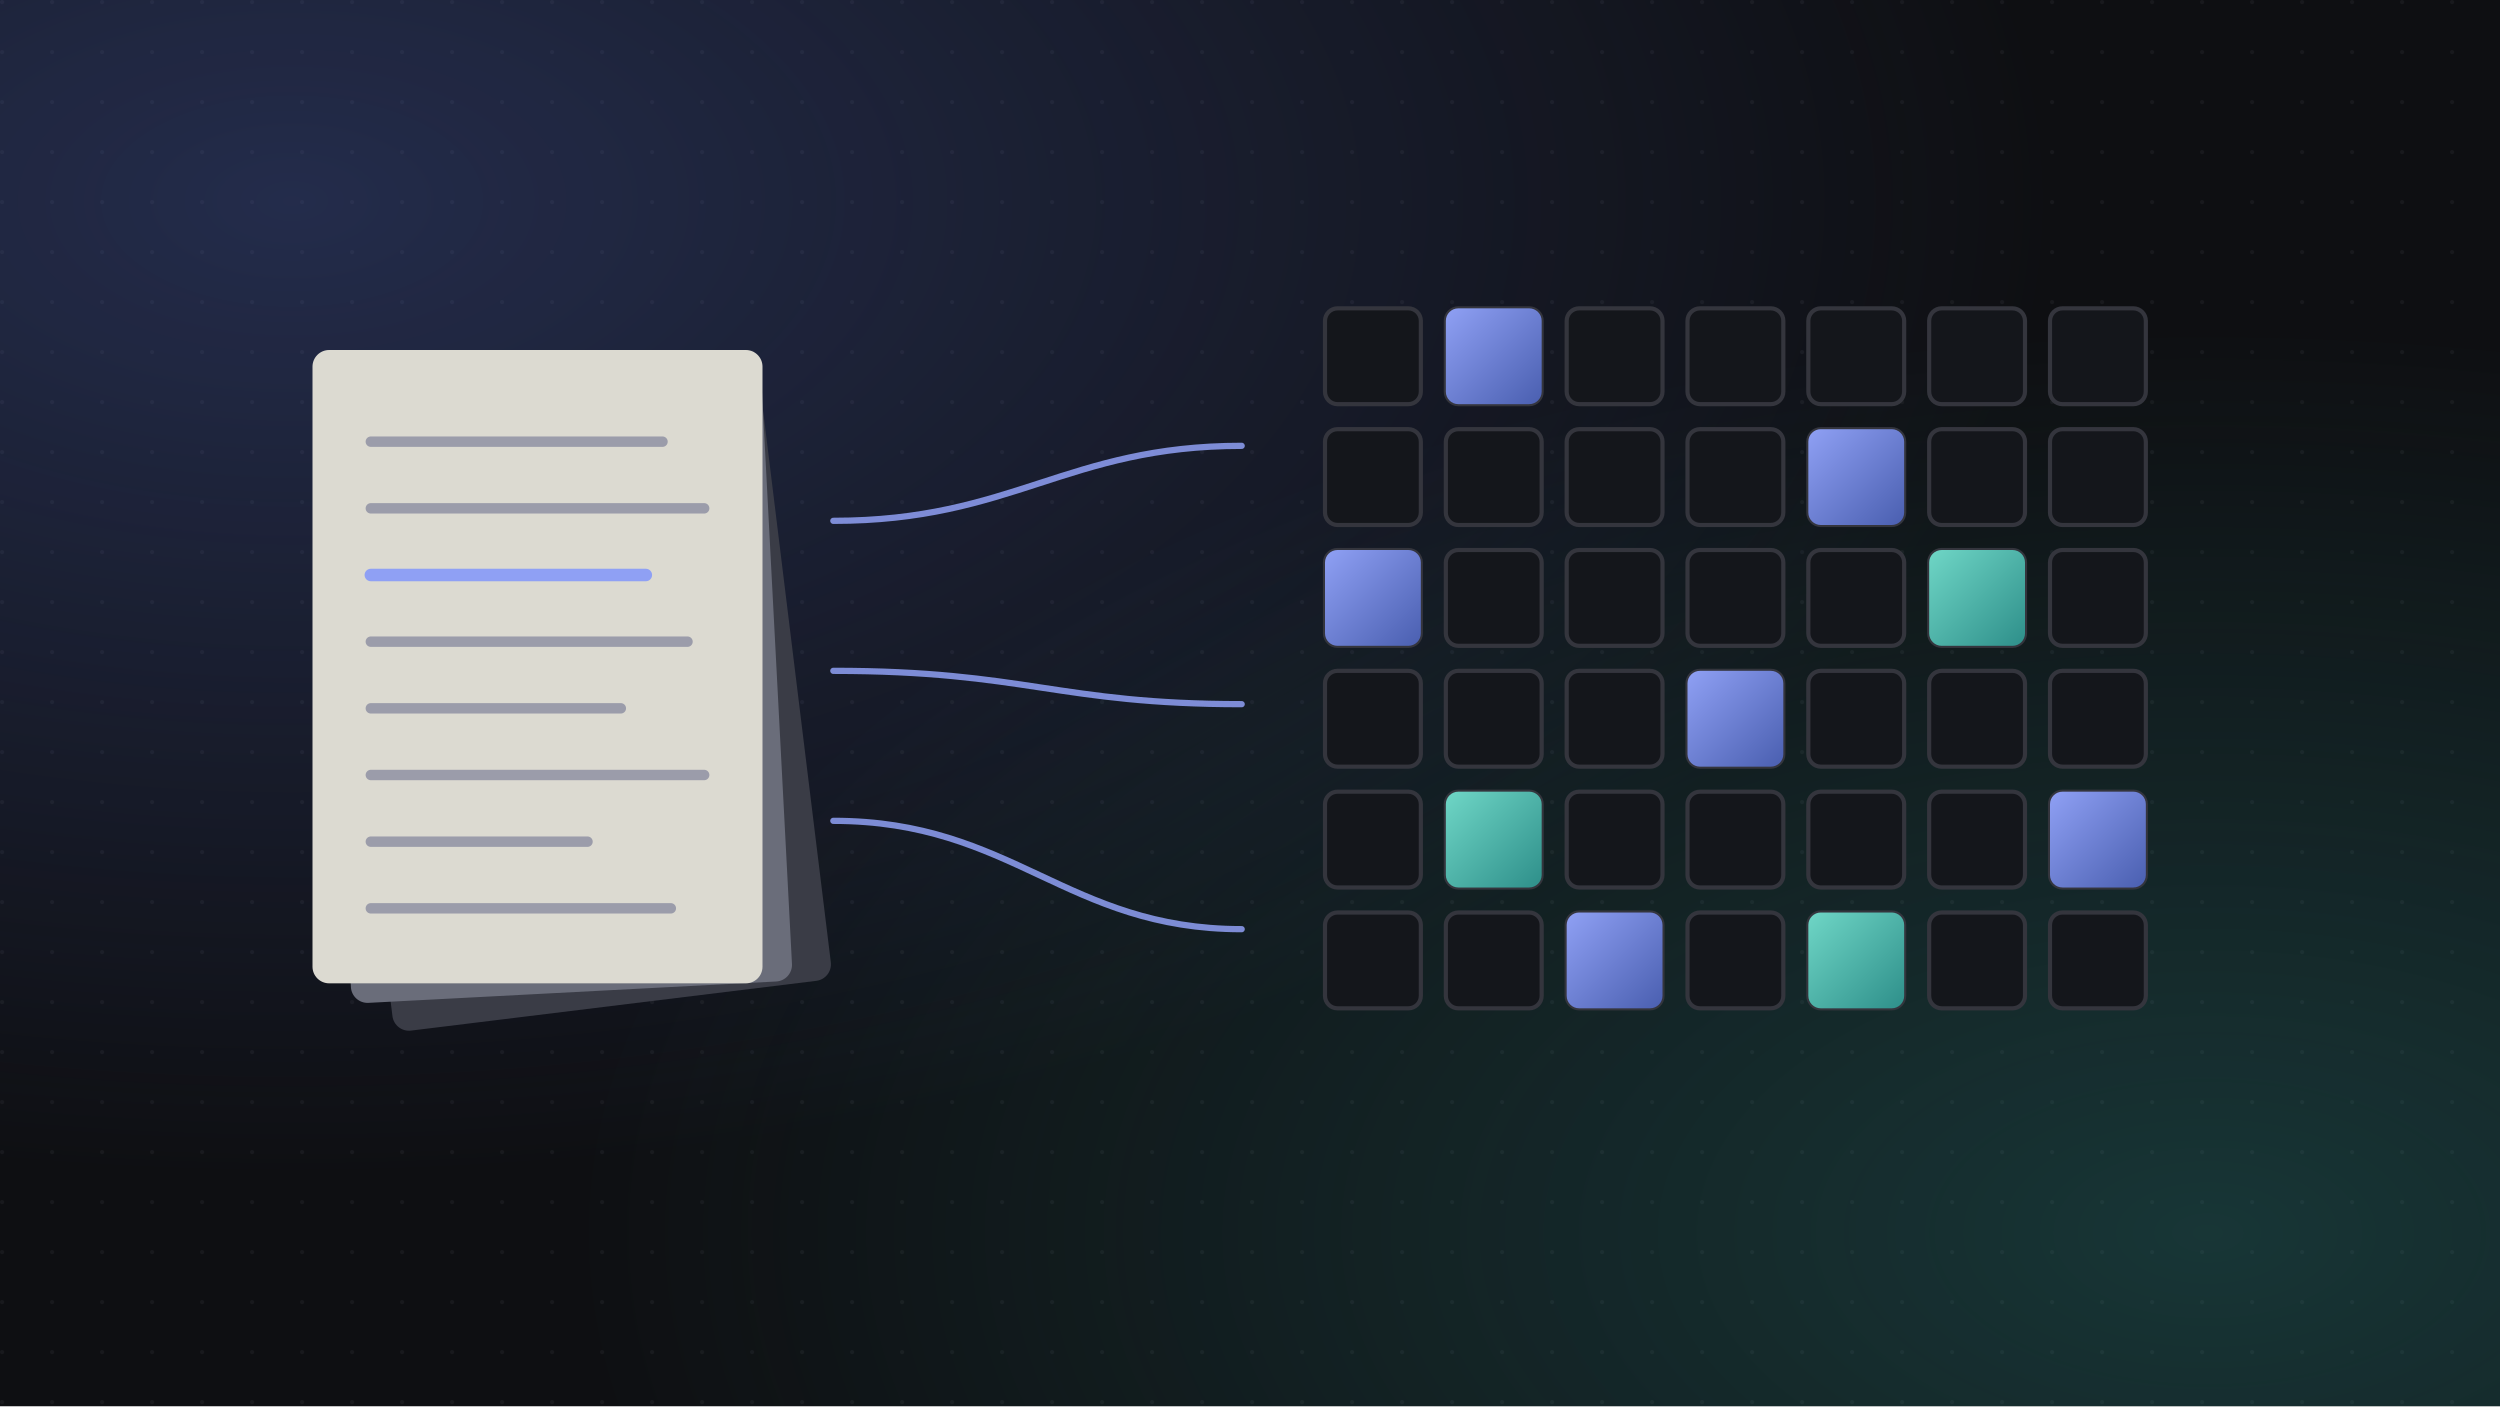
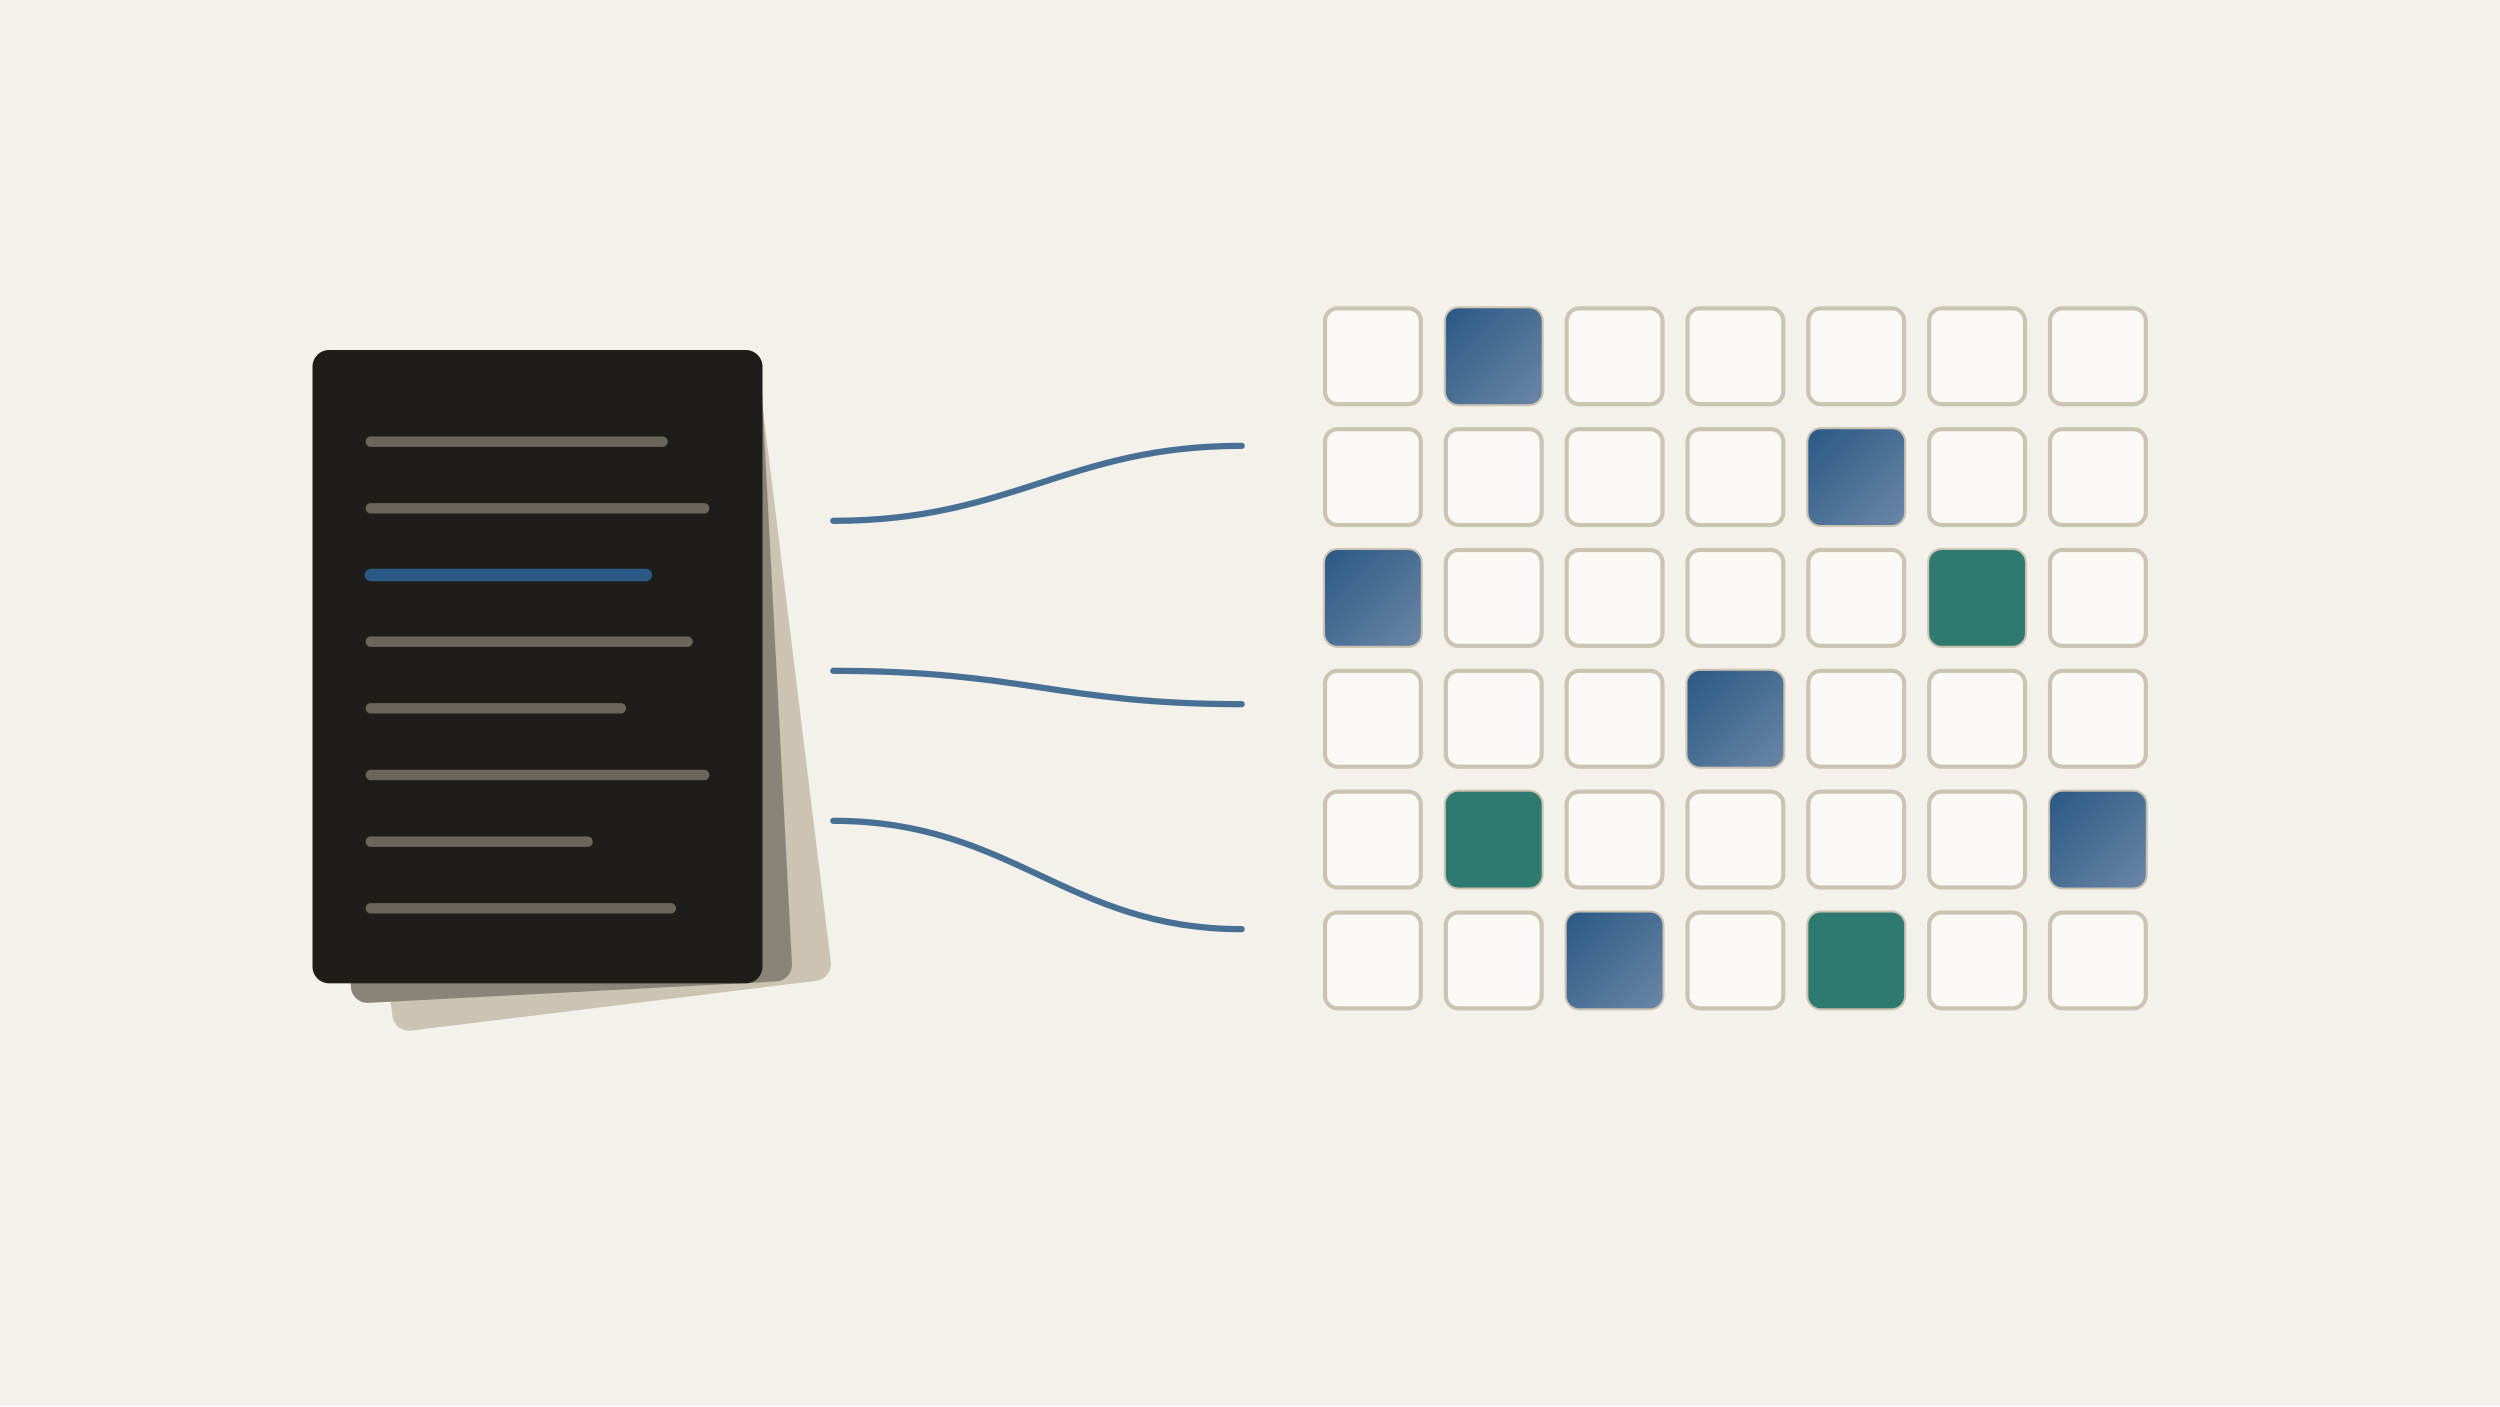
<svg xmlns="http://www.w3.org/2000/svg" viewBox="0 0 1200 675" width="1200" height="675" role="img" aria-label="A stack of ruled lecture notes feeding into a grid of model weights where only a scattered few cells are lit">
  <defs>
    <radialGradient id="ftGlowA" cx="12%" cy="14%" r="70%">
-       <stop offset="0%" stop-color="#4a5fb0" stop-opacity="0.36" />
-       <stop offset="100%" stop-color="#4a5fb0" stop-opacity="0" />
+       <stop offset="0%" stop-color="#6b86a6" stop-opacity="0.36" />
+       <stop offset="100%" stop-color="#6b86a6" stop-opacity="0" />
    </radialGradient>
    <radialGradient id="ftGlowB" cx="88%" cy="88%" r="65%">
-       <stop offset="0%" stop-color="#2e8f8a" stop-opacity="0.30" />
-       <stop offset="100%" stop-color="#2e8f8a" stop-opacity="0" />
+       <stop offset="0%" stop-color="#2f7a70" stop-opacity="0.30" />
+       <stop offset="100%" stop-color="#2f7a70" stop-opacity="0" />
    </radialGradient>
    <pattern id="ftDots" width="24" height="24" patternUnits="userSpaceOnUse">
-       <circle cx="1" cy="1" r="1" fill="#f4f4f6" opacity="0.05" />
+       <circle cx="1" cy="1" r="1" fill="#1f1d1a" opacity="0.05" />
    </pattern>
    <linearGradient id="ftCell" x1="0" y1="0" x2="1" y2="1">
-       <stop offset="0%" stop-color="#8fa0f4" />
-       <stop offset="100%" stop-color="#4a5fb0" />
+       <stop offset="0%" stop-color="#2a5985" />
+       <stop offset="100%" stop-color="#6b86a6" />
    </linearGradient>
    <linearGradient id="ftCellB" x1="0" y1="0" x2="1" y2="1">
-       <stop offset="0%" stop-color="#6fd6c6" />
-       <stop offset="100%" stop-color="#2e8f8a" />
+       <stop offset="0%" stop-color="#2f7a70" />
+       <stop offset="100%" stop-color="#2f7a70" />
    </linearGradient>
  </defs>
-   <rect width="1200" height="675" fill="#0e0f12" />
-   <rect width="1200" height="675" fill="url(#ftDots)" />
-   <rect width="1200" height="675" fill="url(#ftGlowA)" />
-   <rect width="1200" height="675" fill="url(#ftGlowB)" />
+   <rect width="1200" height="675" fill="#f4f1ea" />
  <g transform="translate(146 168)">
    <g transform="rotate(-7 130 180)">
-       <rect x="26" y="16" width="212" height="300" rx="8" fill="#3a3c46" />
+       <rect x="26" y="16" width="212" height="300" rx="8" fill="#cbc4b3" />
    </g>
    <g transform="rotate(-3 130 180)">
-       <rect x="16" y="8" width="212" height="300" rx="8" fill="#6a6d7a" />
+       <rect x="16" y="8" width="212" height="300" rx="8" fill="#8a8478" />
    </g>
-     <rect x="4" y="0" width="216" height="304" rx="8" fill="#dcdad1" />
-     <g stroke="#9b9caa" stroke-width="5" stroke-linecap="round">
+     <rect x="4" y="0" width="216" height="304" rx="8" fill="#1f1d1a" />
+     <g stroke="#6b665c" stroke-width="5" stroke-linecap="round">
      <path d="M32 44h140" />
      <path d="M32 76h160" />
      <path d="M32 140h152" />
      <path d="M32 172h120" />
      <path d="M32 204h160" />
      <path d="M32 236h104" />
      <path d="M32 268h144" />
    </g>
-     <path stroke="#8fa0f4" stroke-width="6" stroke-linecap="round" d="M32 108h132" />
+     <path stroke="#2a5985" stroke-width="6" stroke-linecap="round" d="M32 108h132" />
  </g>
-   <g fill="none" stroke="#8fa0f4" stroke-width="3" stroke-linecap="round" opacity="0.85">
+   <g fill="none" stroke="#2a5985" stroke-width="3" stroke-linecap="round" opacity="0.85">
    <path d="M400 250C486 250 512 214 596 214" />
    <path d="M400 322C492 322 508 338 596 338" />
    <path d="M400 394C486 394 512 446 596 446" />
  </g>
  <g transform="translate(636 148)">
-     <g fill="#14161b" stroke="#34353d" stroke-width="2">
+     <g fill="#fbf9f5" stroke="#cbc4b3" stroke-width="2">
      <rect x="0" y="0" width="46" height="46" rx="6" />
      <rect x="58" y="0" width="46" height="46" rx="6" />
      <rect x="116" y="0" width="46" height="46" rx="6" />
      <rect x="174" y="0" width="46" height="46" rx="6" />
      <rect x="232" y="0" width="46" height="46" rx="6" />
      <rect x="290" y="0" width="46" height="46" rx="6" />
      <rect x="348" y="0" width="46" height="46" rx="6" />
      <rect x="0" y="58" width="46" height="46" rx="6" />
      <rect x="58" y="58" width="46" height="46" rx="6" />
      <rect x="116" y="58" width="46" height="46" rx="6" />
      <rect x="174" y="58" width="46" height="46" rx="6" />
      <rect x="232" y="58" width="46" height="46" rx="6" />
      <rect x="290" y="58" width="46" height="46" rx="6" />
      <rect x="348" y="58" width="46" height="46" rx="6" />
      <rect x="0" y="116" width="46" height="46" rx="6" />
      <rect x="58" y="116" width="46" height="46" rx="6" />
      <rect x="116" y="116" width="46" height="46" rx="6" />
      <rect x="174" y="116" width="46" height="46" rx="6" />
      <rect x="232" y="116" width="46" height="46" rx="6" />
      <rect x="290" y="116" width="46" height="46" rx="6" />
      <rect x="348" y="116" width="46" height="46" rx="6" />
      <rect x="0" y="174" width="46" height="46" rx="6" />
      <rect x="58" y="174" width="46" height="46" rx="6" />
      <rect x="116" y="174" width="46" height="46" rx="6" />
      <rect x="174" y="174" width="46" height="46" rx="6" />
      <rect x="232" y="174" width="46" height="46" rx="6" />
      <rect x="290" y="174" width="46" height="46" rx="6" />
      <rect x="348" y="174" width="46" height="46" rx="6" />
      <rect x="0" y="232" width="46" height="46" rx="6" />
      <rect x="58" y="232" width="46" height="46" rx="6" />
      <rect x="116" y="232" width="46" height="46" rx="6" />
      <rect x="174" y="232" width="46" height="46" rx="6" />
      <rect x="232" y="232" width="46" height="46" rx="6" />
      <rect x="290" y="232" width="46" height="46" rx="6" />
      <rect x="348" y="232" width="46" height="46" rx="6" />
      <rect x="0" y="290" width="46" height="46" rx="6" />
      <rect x="58" y="290" width="46" height="46" rx="6" />
      <rect x="116" y="290" width="46" height="46" rx="6" />
      <rect x="174" y="290" width="46" height="46" rx="6" />
      <rect x="232" y="290" width="46" height="46" rx="6" />
      <rect x="290" y="290" width="46" height="46" rx="6" />
      <rect x="348" y="290" width="46" height="46" rx="6" />
    </g>
    <g fill="url(#ftCell)">
      <rect x="58" y="0" width="46" height="46" rx="6" />
      <rect x="232" y="58" width="46" height="46" rx="6" />
      <rect x="0" y="116" width="46" height="46" rx="6" />
      <rect x="174" y="174" width="46" height="46" rx="6" />
      <rect x="348" y="232" width="46" height="46" rx="6" />
      <rect x="116" y="290" width="46" height="46" rx="6" />
    </g>
    <g fill="url(#ftCellB)">
      <rect x="290" y="116" width="46" height="46" rx="6" />
      <rect x="58" y="232" width="46" height="46" rx="6" />
      <rect x="232" y="290" width="46" height="46" rx="6" />
    </g>
  </g>
</svg>
